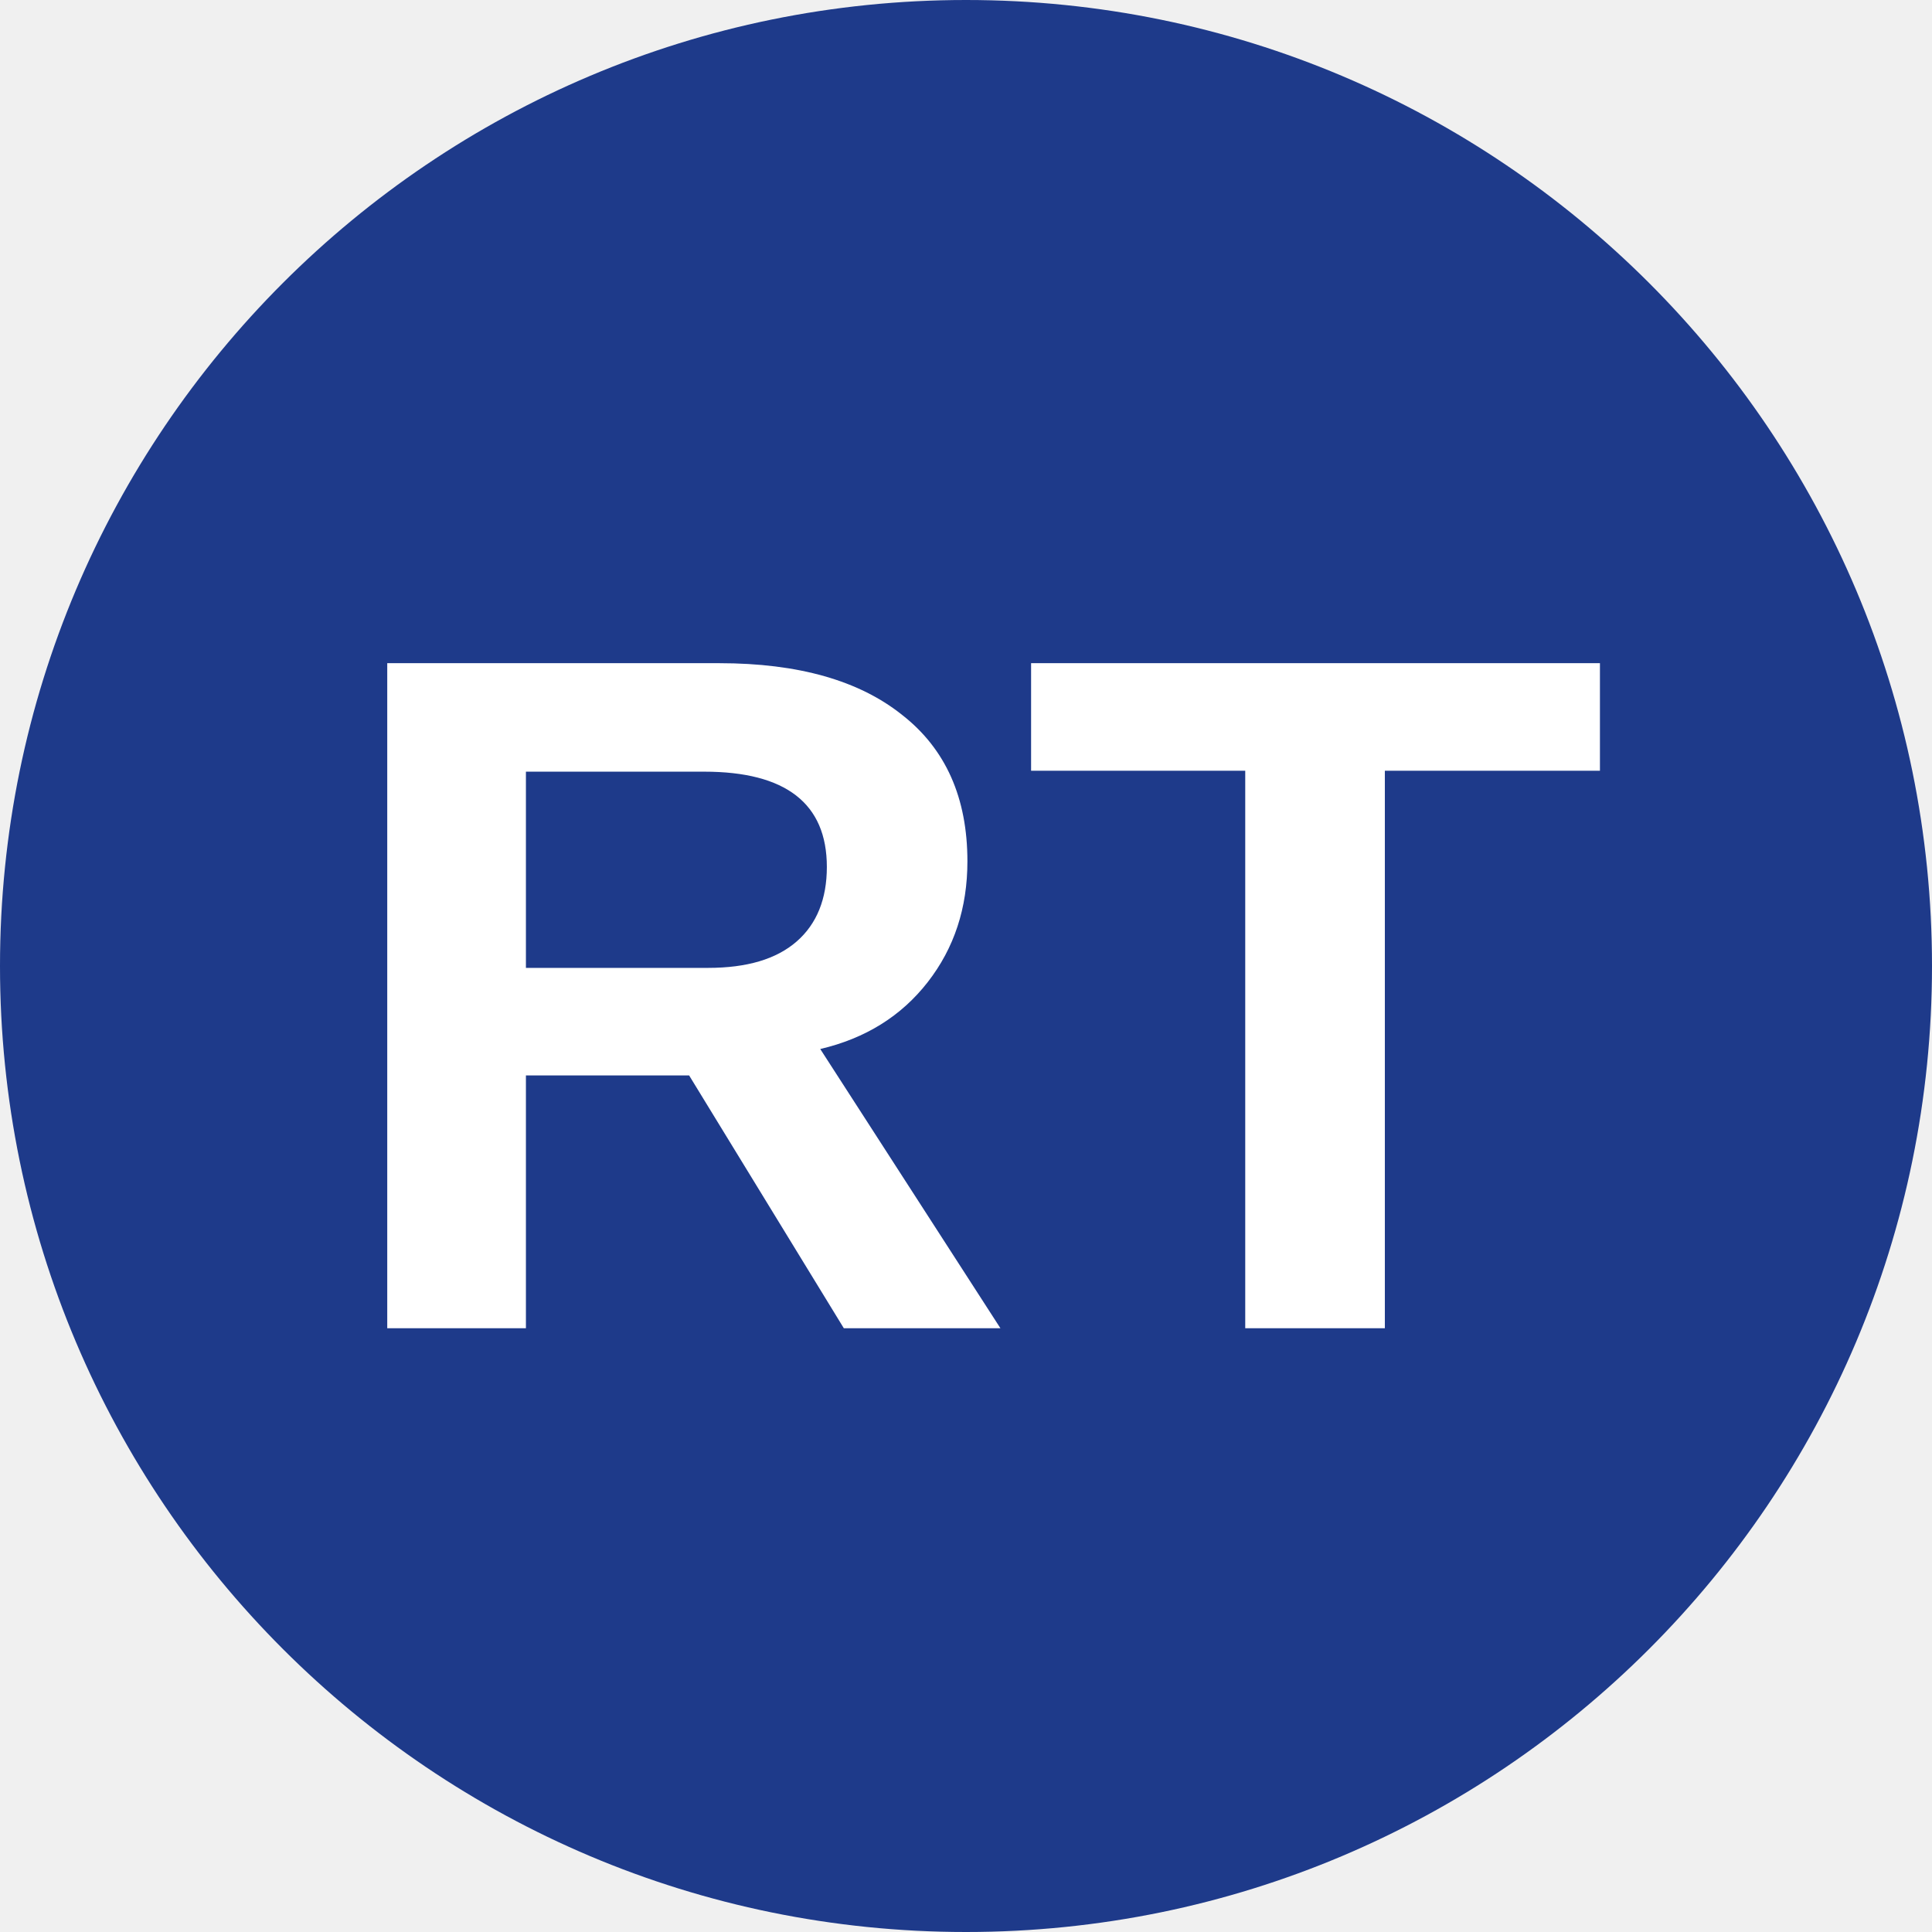
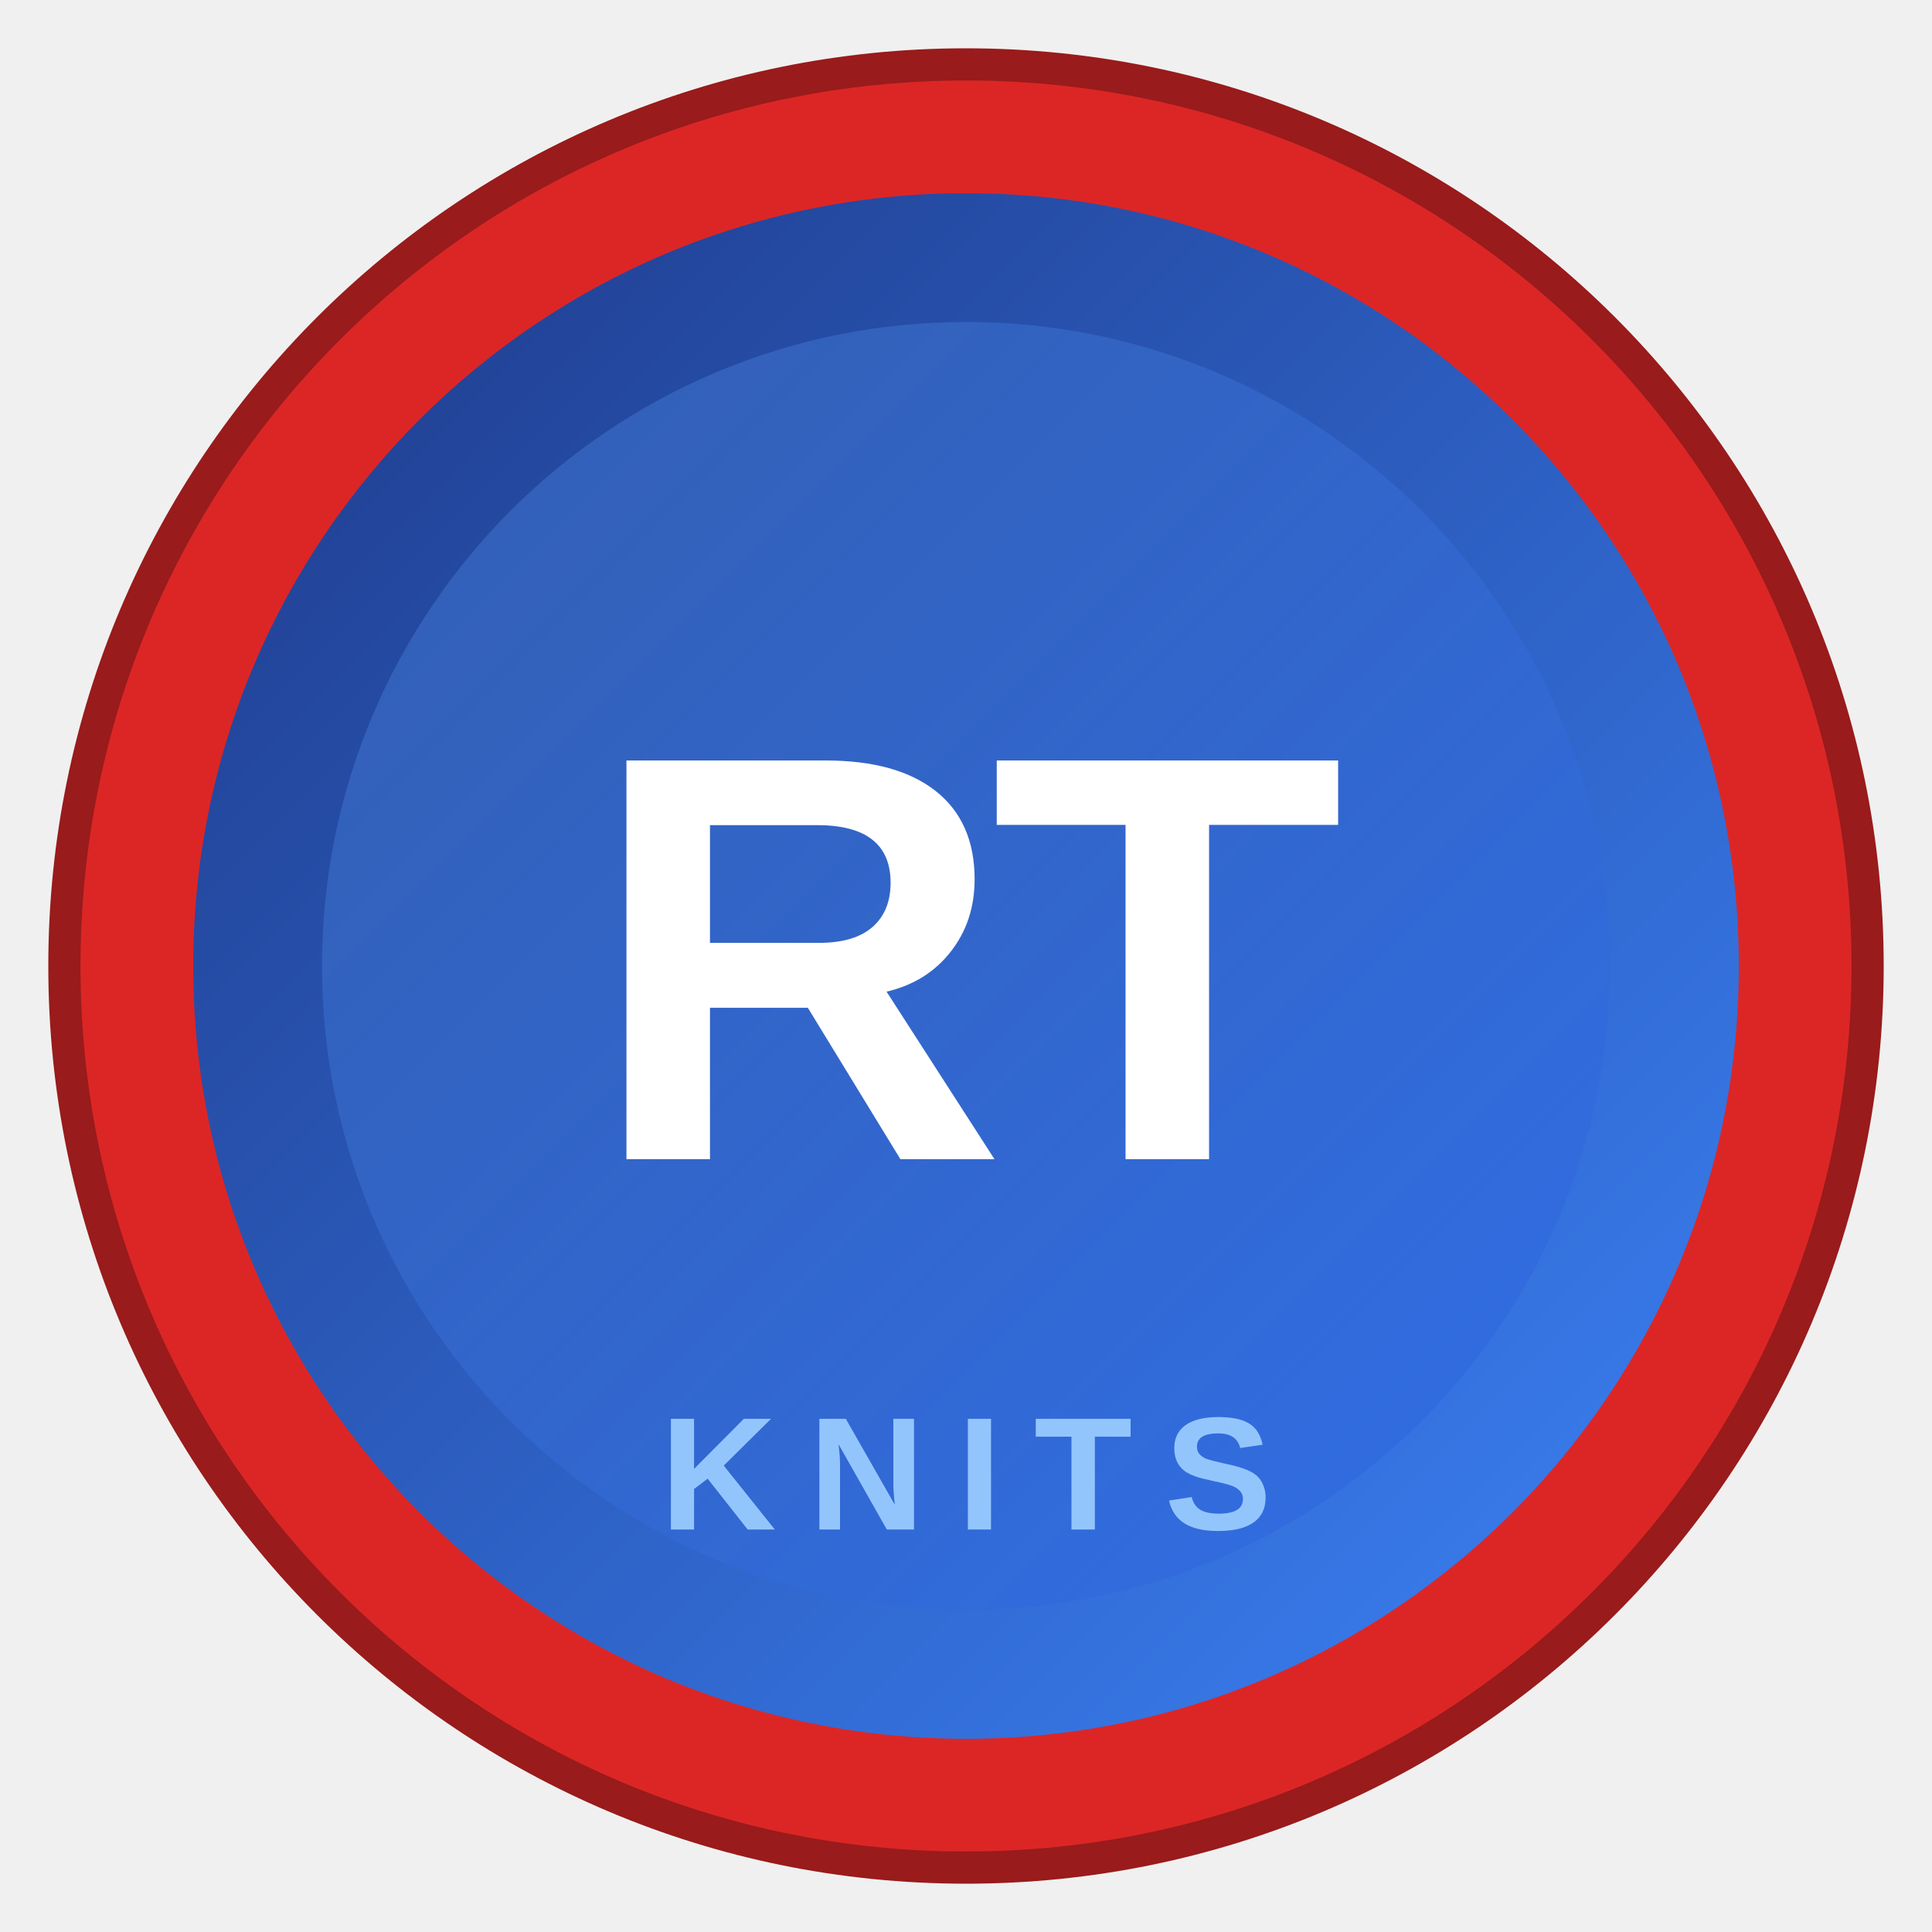
- <svg xmlns="http://www.w3.org/2000/svg" viewBox="0 0 32 32">
-   <circle cx="16" cy="16" r="16" fill="#1e3a8a" />
-   <text x="16" y="22" font-family="Arial,sans-serif" font-size="16" font-weight="bold" fill="#ffffff" text-anchor="middle">RT</text>
+ <svg xmlns="http://www.w3.org/2000/svg" viewBox="0 0 120 120" width="120" height="120">
+   <defs>
+     <linearGradient id="logoGrad" x1="0%" y1="0%" x2="100%" y2="100%">
+       <stop offset="0%" style="stop-color:#1e3a8a" />
+       <stop offset="100%" style="stop-color:#3b82f6" />
+     </linearGradient>
+     <linearGradient id="innerGrad" x1="0%" y1="0%" x2="100%" y2="100%">
+       <stop offset="0%" style="stop-color:#60a5fa" />
+       <stop offset="100%" style="stop-color:#1d4ed8" />
+     </linearGradient>
+   </defs>
+   <circle cx="60" cy="60" r="56" fill="#dc2626" stroke="#991b1b" stroke-width="2" />
+   <circle cx="60" cy="60" r="48" fill="url(#logoGrad)" />
+   <circle cx="60" cy="60" r="40" fill="url(#innerGrad)" opacity="0.3" />
+   <text x="60" y="72" font-family="Arial, Helvetica, sans-serif" font-size="36" font-weight="bold" fill="#ffffff" text-anchor="middle" letter-spacing="-1">RT</text>
+   <text x="60" y="95" font-family="Arial, Helvetica, sans-serif" font-size="10" font-weight="600" fill="#93c5fd" text-anchor="middle" letter-spacing="2">KNITS</text>
</svg>
